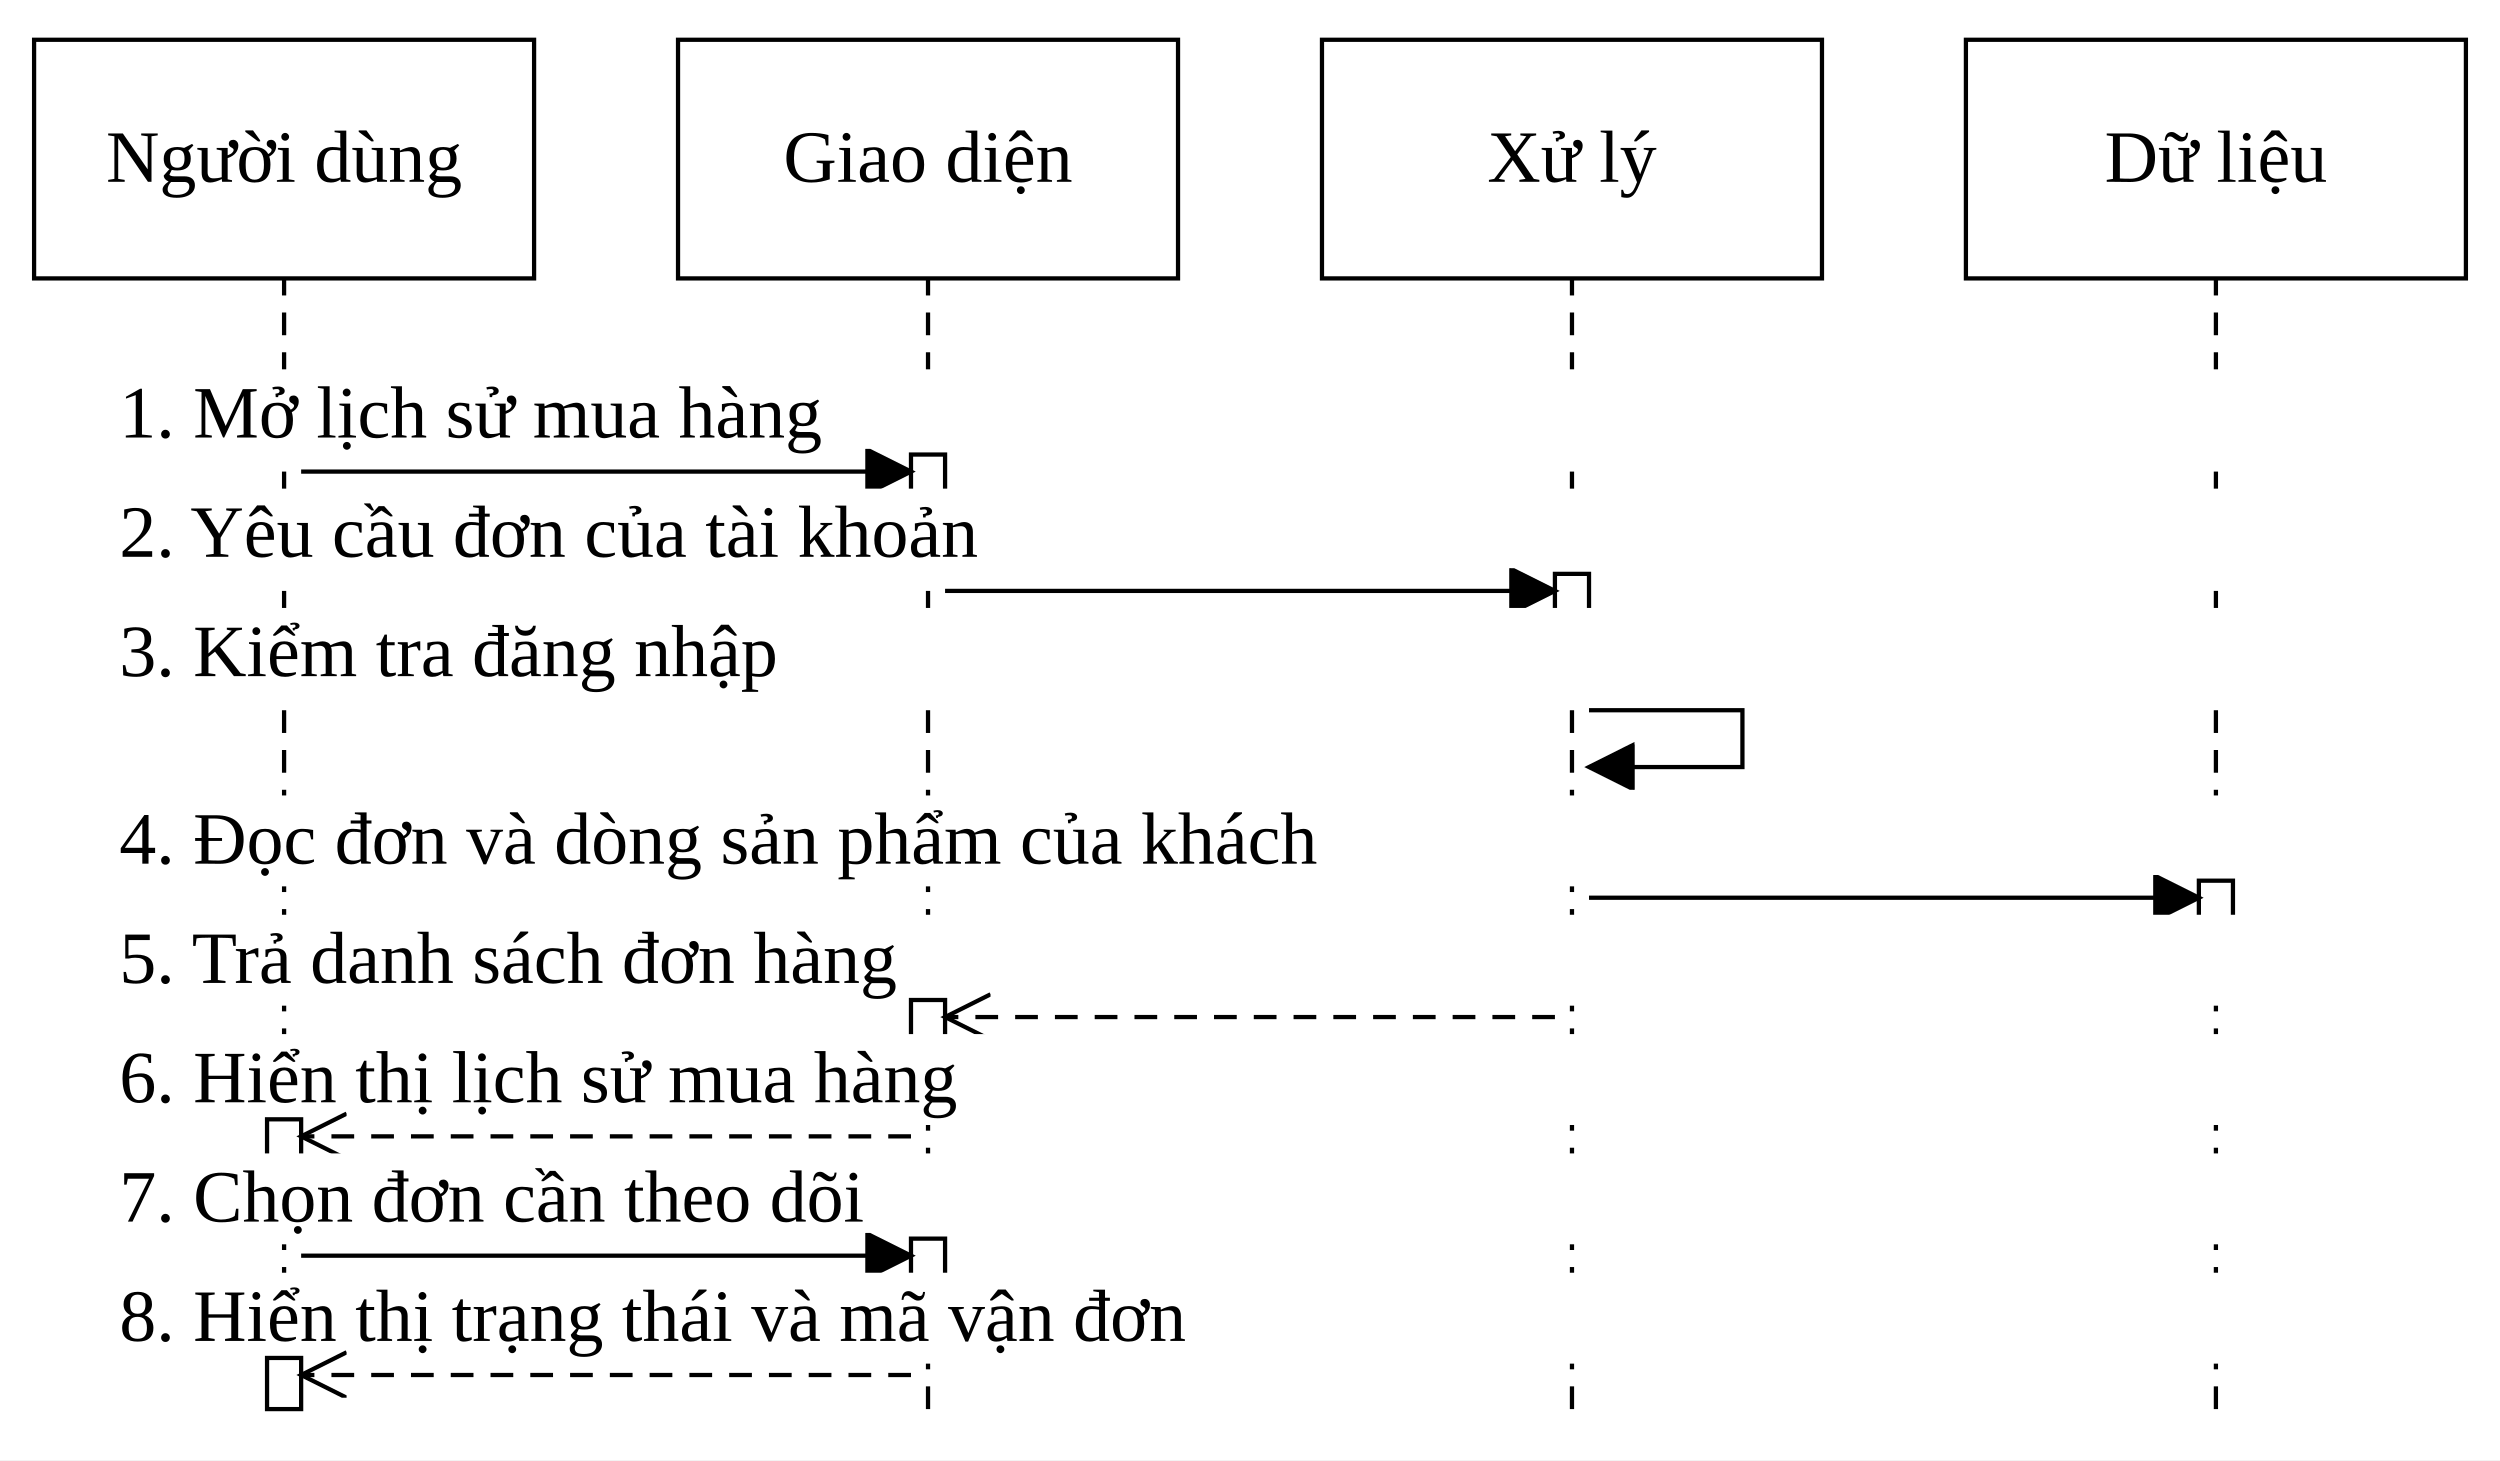
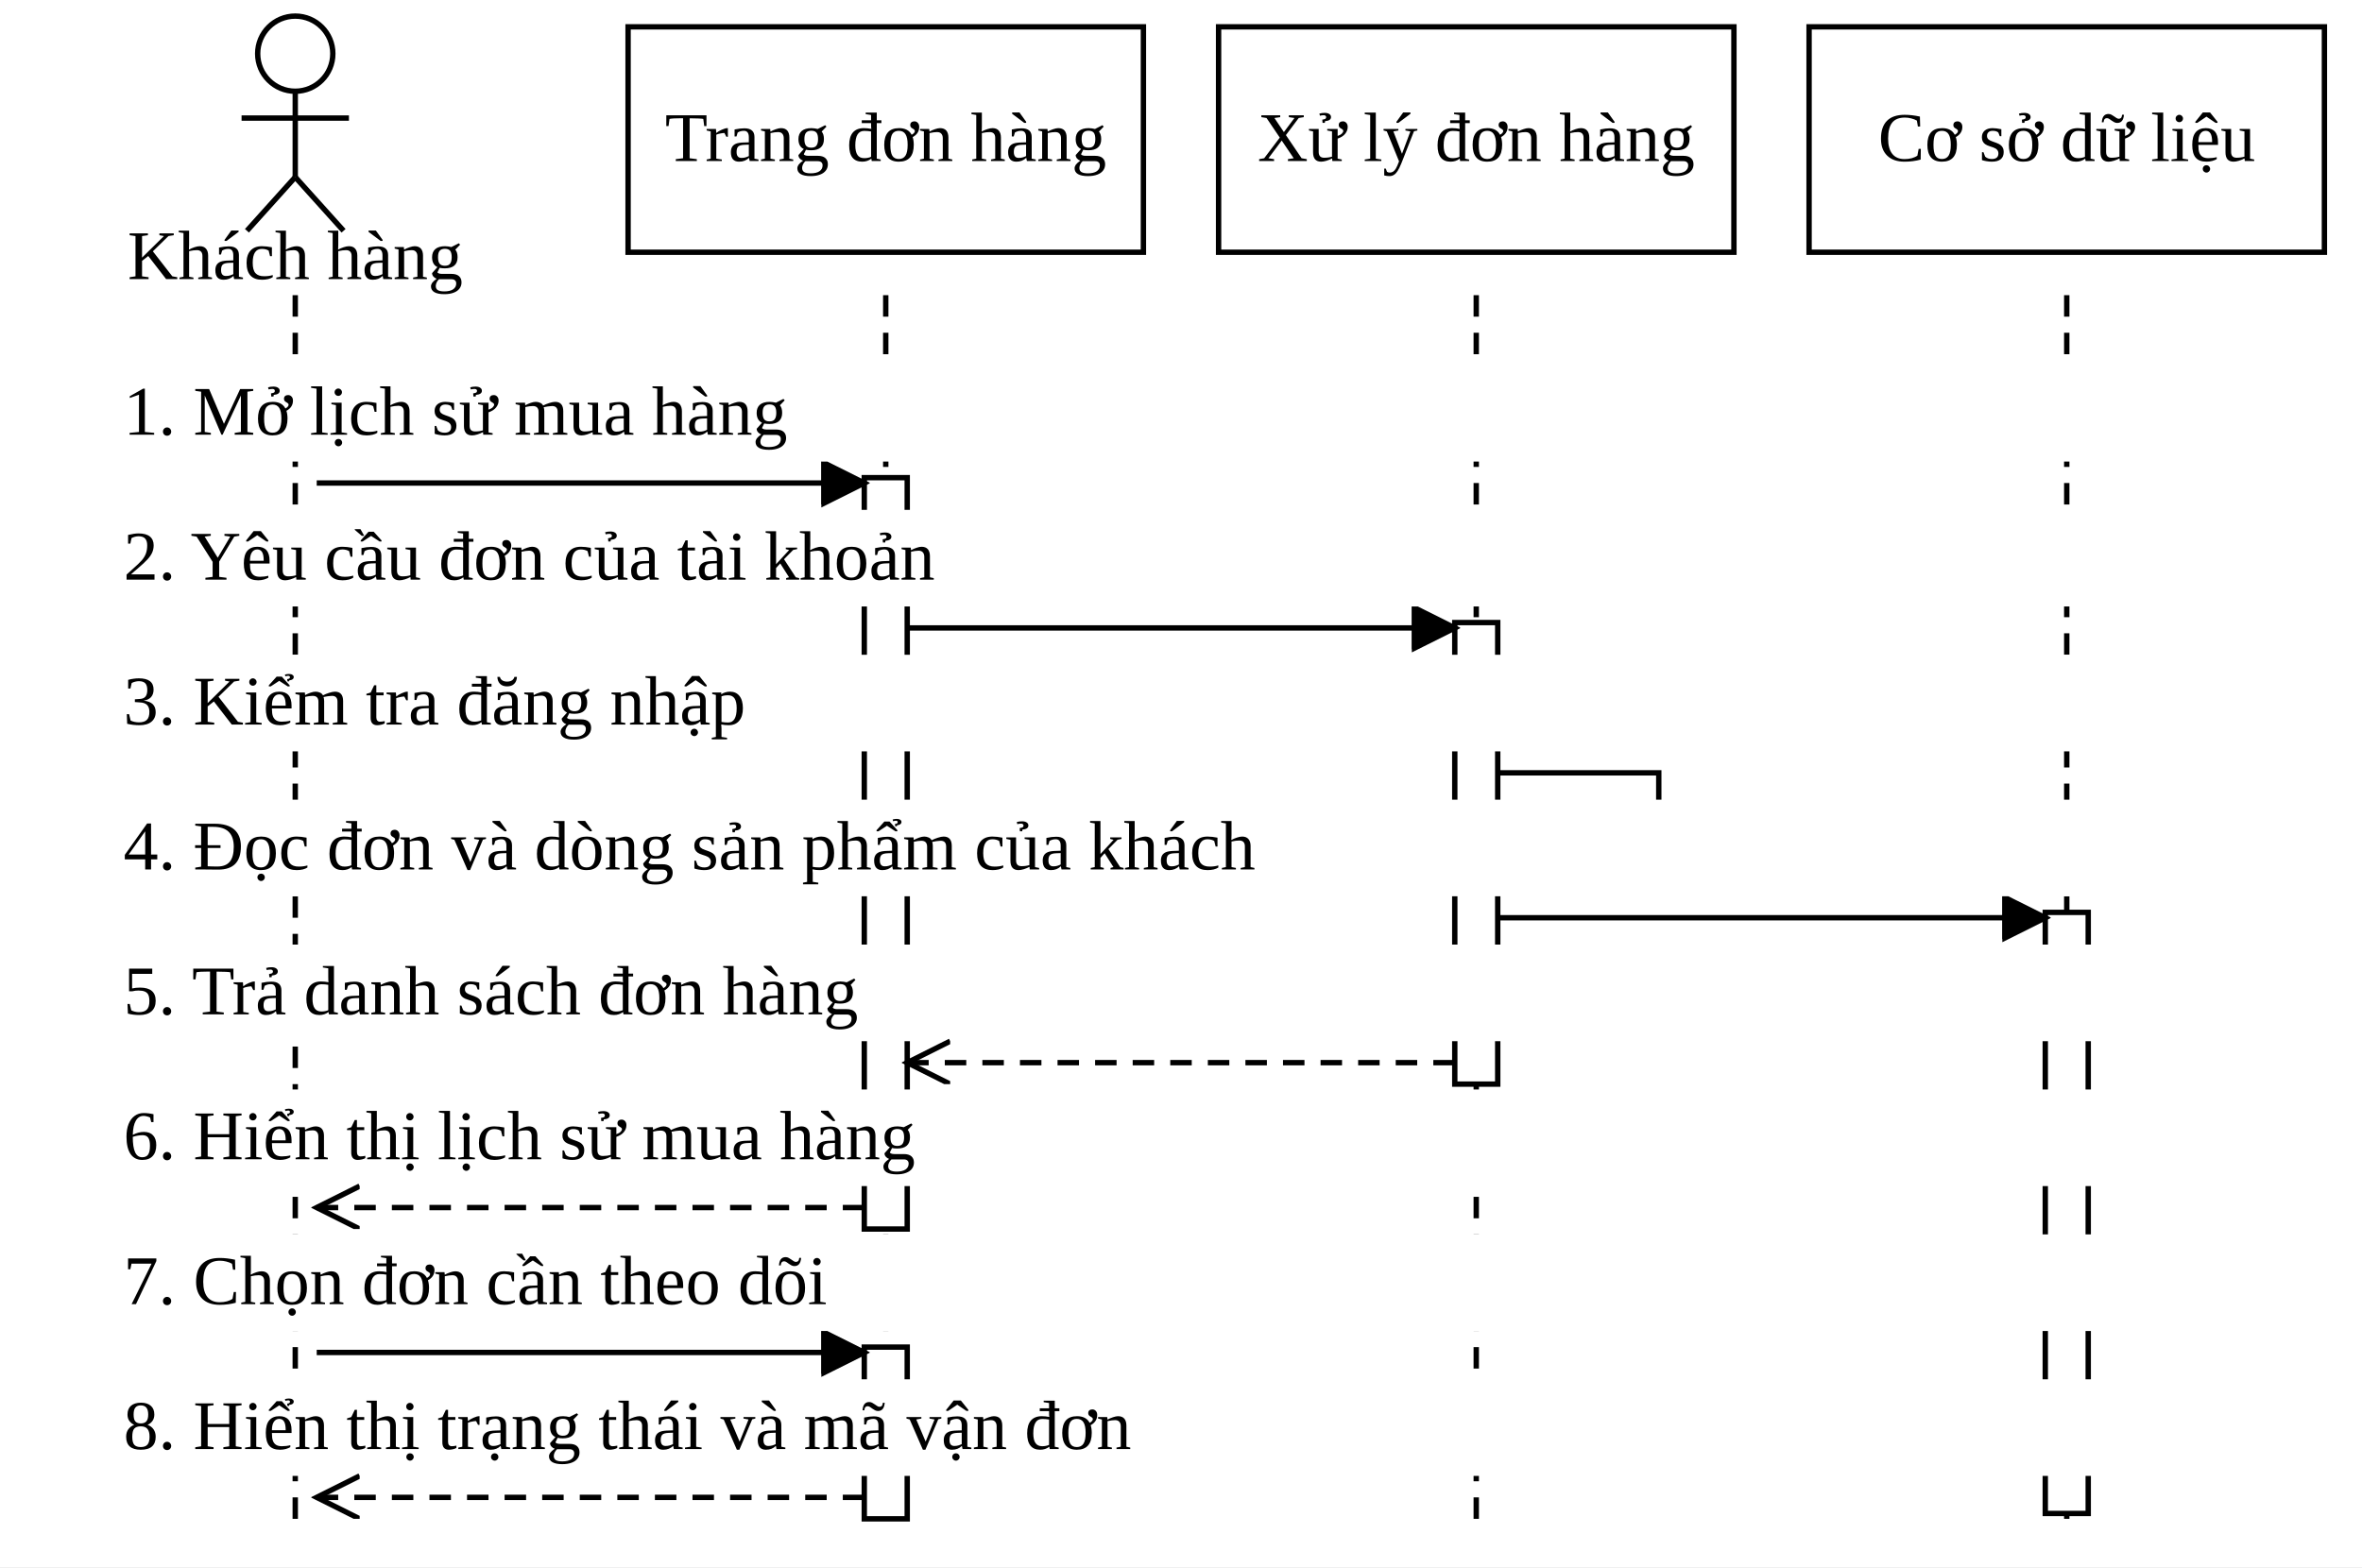
- <svg xmlns="http://www.w3.org/2000/svg" width="440" height="257" viewBox="0 0 440 257">
+ <svg xmlns="http://www.w3.org/2000/svg" width="440" height="292" viewBox="0 0 440 292">
  <rect width="100%" height="100%" fill="white" />
  <defs>
    <marker id="filled" viewBox="0 0 9 9" refX="8" refY="4" markerWidth="9" markerHeight="9" orient="auto" markerUnits="userSpaceOnUse">
-       <path d="M 0 0 L 8 4 L 0 8 Z" fill="black" stroke="black" stroke-width=".75" />
+       <path d="M 0 0 L 8 4 L 0 8 Z" fill="black" stroke="black" stroke-width="1.0" />
    </marker>
    <marker id="open" viewBox="0 0 9 9" refX="8" refY="4" markerWidth="9" markerHeight="9" orient="auto" markerUnits="userSpaceOnUse">
-       <path d="M 0 0 L 8 4 L 0 8" fill="none" stroke="black" stroke-width=".75" />
+       <path d="M 0 0 L 8 4 L 0 8" fill="none" stroke="black" stroke-width="1.0" />
    </marker>
    <marker id="triangle" viewBox="0 0 9 9" refX="8" refY="4" markerWidth="9" markerHeight="9" orient="auto" markerUnits="userSpaceOnUse">
-       <path d="M 0 0 L 8 4 L 0 8 Z" fill="white" stroke="black" stroke-width=".75" />
+       <path d="M 0 0 L 8 4 L 0 8 Z" fill="white" stroke="black" stroke-width="1.0" />
    </marker>
  </defs>
-   <polyline stroke="black" stroke-width=".75" fill="none" stroke-dasharray="4 3" points="50.0,48 50.0,251" />
-   <polyline stroke="black" stroke-width=".75" fill="none" stroke-dasharray="4 3" points="163.333,48 163.333,251" />
-   <polyline stroke="black" stroke-width=".75" fill="none" stroke-dasharray="4 3" points="276.667,48 276.667,251" />
-   <polyline stroke="black" stroke-width=".75" fill="none" stroke-dasharray="4 3" points="390.0,48 390.0,251" />
-   <rect x="16" y="65" width="408" height="16" fill="white" />
-   <text x="21" y="77.0" text-anchor="start" font-family="Times New Roman" font-size="13" font-weight="normal" font-style="normal" fill="black">
-     <tspan x="21" dy="0">1. Mở lịch sử mua hàng</tspan>
+   <polyline stroke="black" stroke-width="1.0" fill="none" stroke-dasharray="4 3" points="55.0,55 55.0,284" />
+   <polyline stroke="black" stroke-width="1.0" fill="none" stroke-dasharray="4 3" points="165.0,55 165.0,284" />
+   <polyline stroke="black" stroke-width="1.0" fill="none" stroke-dasharray="4 3" points="275.0,55 275.0,284" />
+   <polyline stroke="black" stroke-width="1.0" fill="none" stroke-dasharray="4 3" points="385.0,55 385.0,284" />
+   <rect stroke="black" stroke-width="1.0" fill="white" x="271.0" y="116" width="8" height="86" />
+   <rect stroke="black" stroke-width="1.0" fill="white" x="161.0" y="89" width="8" height="140" />
+   <rect stroke="black" stroke-width="1.0" fill="white" x="161.0" y="251" width="8" height="32" />
+   <rect stroke="black" stroke-width="1.0" fill="white" x="381.0" y="170" width="8" height="112" />
+   <rect x="18" y="68" width="404" height="18" fill="white" />
+   <text x="23" y="81.0" text-anchor="start" font-family="Times New Roman" font-size="13" font-weight="normal" font-style="normal" fill="black">
+     <tspan x="23" dy="0">1. Mở lịch sử mua hàng</tspan>
  </text>
-   <rect stroke="black" stroke-width=".75" fill="white" x="160.333" y="80" width="6" height="9" />
-   <polyline stroke="black" stroke-width=".75" fill="none" points="53.0,83 160.333,83" marker-end="url(#filled)" />
-   <rect x="16" y="86" width="408" height="16" fill="white" />
-   <text x="21" y="98.0" text-anchor="start" font-family="Times New Roman" font-size="13" font-weight="normal" font-style="normal" fill="black">
-     <tspan x="21" dy="0">2. Yêu cầu đơn của tài khoản</tspan>
+   <polyline stroke="black" stroke-width="1.0" fill="none" points="59.0,90 161.0,90" marker-end="url(#filled)" />
+   <rect x="18" y="95" width="404" height="18" fill="white" />
+   <text x="23" y="108.0" text-anchor="start" font-family="Times New Roman" font-size="13" font-weight="normal" font-style="normal" fill="black">
+     <tspan x="23" dy="0">2. Yêu cầu đơn của tài khoản</tspan>
  </text>
-   <rect stroke="black" stroke-width=".75" fill="white" x="273.667" y="101" width="6" height="9" />
-   <polyline stroke="black" stroke-width=".75" fill="none" points="166.333,104 273.667,104" marker-end="url(#filled)" />
-   <rect x="16" y="107" width="408" height="16" fill="white" />
-   <text x="21" y="119.0" text-anchor="start" font-family="Times New Roman" font-size="13" font-weight="normal" font-style="normal" fill="black">
-     <tspan x="21" dy="0">3. Kiểm tra đăng nhập</tspan>
+   <polyline stroke="black" stroke-width="1.0" fill="none" points="169.0,117 271.0,117" marker-end="url(#filled)" />
+   <rect x="18" y="122" width="404" height="18" fill="white" />
+   <text x="23" y="135.0" text-anchor="start" font-family="Times New Roman" font-size="13" font-weight="normal" font-style="normal" fill="black">
+     <tspan x="23" dy="0">3. Kiểm tra đăng nhập</tspan>
  </text>
-   <polyline stroke="black" stroke-width=".75" fill="none" points="279.667,125 306.667,125 306.667,135 279.667,135" marker-end="url(#filled)" />
-   <rect x="16" y="140" width="408" height="16" fill="white" />
-   <text x="21" y="152.0" text-anchor="start" font-family="Times New Roman" font-size="13" font-weight="normal" font-style="normal" fill="black">
-     <tspan x="21" dy="0">4. Đọc đơn và dòng sản phẩm của khách</tspan>
+   <polyline stroke="black" stroke-width="1.0" fill="none" points="279.0,144 309.0,144 309.0,156 280.0,156" marker-end="url(#filled)" />
+   <rect x="18" y="149" width="404" height="18" fill="white" />
+   <text x="23" y="162.0" text-anchor="start" font-family="Times New Roman" font-size="13" font-weight="normal" font-style="normal" fill="black">
+     <tspan x="23" dy="0">4. Đọc đơn và dòng sản phẩm của khách</tspan>
  </text>
-   <rect stroke="black" stroke-width=".75" fill="white" x="387.0" y="155" width="6" height="9" />
-   <polyline stroke="black" stroke-width=".75" fill="none" points="279.667,158 387.0,158" marker-end="url(#filled)" />
-   <rect x="16" y="161" width="408" height="16" fill="white" />
-   <text x="21" y="173.0" text-anchor="start" font-family="Times New Roman" font-size="13" font-weight="normal" font-style="normal" fill="black">
-     <tspan x="21" dy="0">5. Trả danh sách đơn hàng</tspan>
+   <polyline stroke="black" stroke-width="1.0" fill="none" points="279.0,171 381.0,171" marker-end="url(#filled)" />
+   <rect x="18" y="176" width="404" height="18" fill="white" />
+   <text x="23" y="189.0" text-anchor="start" font-family="Times New Roman" font-size="13" font-weight="normal" font-style="normal" fill="black">
+     <tspan x="23" dy="0">5. Trả danh sách đơn hàng</tspan>
  </text>
-   <rect stroke="black" stroke-width=".75" fill="white" x="160.333" y="176" width="6" height="9" />
-   <polyline stroke="black" stroke-width=".75" fill="none" stroke-dasharray="4 3" points="273.667,179 166.333,179" marker-end="url(#open)" />
-   <rect x="16" y="182" width="408" height="16" fill="white" />
-   <text x="21" y="194.0" text-anchor="start" font-family="Times New Roman" font-size="13" font-weight="normal" font-style="normal" fill="black">
-     <tspan x="21" dy="0">6. Hiển thị lịch sử mua hàng</tspan>
+   <polyline stroke="black" stroke-width="1.0" fill="none" stroke-dasharray="4 3" points="271.0,198 169.0,198" marker-end="url(#open)" />
+   <rect x="18" y="203" width="404" height="18" fill="white" />
+   <text x="23" y="216.0" text-anchor="start" font-family="Times New Roman" font-size="13" font-weight="normal" font-style="normal" fill="black">
+     <tspan x="23" dy="0">6. Hiển thị lịch sử mua hàng</tspan>
  </text>
-   <rect stroke="black" stroke-width=".75" fill="white" x="47.0" y="197" width="6" height="9" />
-   <polyline stroke="black" stroke-width=".75" fill="none" stroke-dasharray="4 3" points="160.333,200 53.0,200" marker-end="url(#open)" />
-   <rect x="16" y="203" width="408" height="16" fill="white" />
-   <text x="21" y="215.0" text-anchor="start" font-family="Times New Roman" font-size="13" font-weight="normal" font-style="normal" fill="black">
-     <tspan x="21" dy="0">7. Chọn đơn cần theo dõi</tspan>
+   <polyline stroke="black" stroke-width="1.0" fill="none" stroke-dasharray="4 3" points="161.0,225 59.0,225" marker-end="url(#open)" />
+   <rect x="18" y="230" width="404" height="18" fill="white" />
+   <text x="23" y="243.0" text-anchor="start" font-family="Times New Roman" font-size="13" font-weight="normal" font-style="normal" fill="black">
+     <tspan x="23" dy="0">7. Chọn đơn cần theo dõi</tspan>
  </text>
-   <rect stroke="black" stroke-width=".75" fill="white" x="160.333" y="218" width="6" height="9" />
-   <polyline stroke="black" stroke-width=".75" fill="none" points="53.0,221 160.333,221" marker-end="url(#filled)" />
-   <rect x="16" y="224" width="408" height="16" fill="white" />
-   <text x="21" y="236.0" text-anchor="start" font-family="Times New Roman" font-size="13" font-weight="normal" font-style="normal" fill="black">
-     <tspan x="21" dy="0">8. Hiển thị trạng thái và mã vận đơn</tspan>
+   <polyline stroke="black" stroke-width="1.0" fill="none" points="59.0,252 161.0,252" marker-end="url(#filled)" />
+   <rect x="18" y="257" width="404" height="18" fill="white" />
+   <text x="23" y="270.0" text-anchor="start" font-family="Times New Roman" font-size="13" font-weight="normal" font-style="normal" fill="black">
+     <tspan x="23" dy="0">8. Hiển thị trạng thái và mã vận đơn</tspan>
  </text>
-   <rect stroke="black" stroke-width=".75" fill="white" x="47.0" y="239" width="6" height="9" />
-   <polyline stroke="black" stroke-width=".75" fill="none" stroke-dasharray="4 3" points="160.333,242 53.0,242" marker-end="url(#open)" />
-   <rect stroke="black" stroke-width=".75" fill="white" x="6.0" y="7" width="88" height="42" />
-   <text x="50.0" y="32.0" text-anchor="middle" font-family="Times New Roman" font-size="13" font-weight="normal" font-style="normal" fill="black">
-     <tspan x="50.0" dy="0">Người dùng</tspan>
+   <polyline stroke="black" stroke-width="1.0" fill="none" stroke-dasharray="4 3" points="161.0,279 59.0,279" marker-end="url(#open)" />
+   <ellipse stroke="black" stroke-width="1.0" fill="white" cx="55.0" cy="10.0" rx="7.0" ry="7.0" />
+   <polyline stroke="black" stroke-width="1.0" fill="none" points="55.0,17 55.0,33" />
+   <polyline stroke="black" stroke-width="1.0" fill="none" points="45.0,22 65.0,22" />
+   <polyline stroke="black" stroke-width="1.0" fill="none" points="55.0,33 46.0,43" />
+   <polyline stroke="black" stroke-width="1.0" fill="none" points="55.0,33 64.0,43" />
+   <text x="55.0" y="52.0" text-anchor="middle" font-family="Times New Roman" font-size="13" font-weight="normal" font-style="normal" fill="black">
+     <tspan x="55.0" dy="0">Khách hàng</tspan>
  </text>
-   <rect stroke="black" stroke-width=".75" fill="white" x="119.333" y="7" width="88" height="42" />
-   <text x="163.333" y="32.0" text-anchor="middle" font-family="Times New Roman" font-size="13" font-weight="normal" font-style="normal" fill="black">
-     <tspan x="163.333" dy="0">Giao diện</tspan>
+   <rect stroke="black" stroke-width="1.0" fill="white" x="117.0" y="5" width="96" height="42" />
+   <text x="165.0" y="30.0" text-anchor="middle" font-family="Times New Roman" font-size="13" font-weight="normal" font-style="normal" fill="black">
+     <tspan x="165.0" dy="0">Trang đơn hàng</tspan>
  </text>
-   <rect stroke="black" stroke-width=".75" fill="white" x="232.667" y="7" width="88" height="42" />
-   <text x="276.667" y="32.0" text-anchor="middle" font-family="Times New Roman" font-size="13" font-weight="normal" font-style="normal" fill="black">
-     <tspan x="276.667" dy="0">Xử lý</tspan>
+   <rect stroke="black" stroke-width="1.0" fill="white" x="227.0" y="5" width="96" height="42" />
+   <text x="275.0" y="30.0" text-anchor="middle" font-family="Times New Roman" font-size="13" font-weight="normal" font-style="normal" fill="black">
+     <tspan x="275.0" dy="0">Xử lý đơn hàng</tspan>
  </text>
-   <rect stroke="black" stroke-width=".75" fill="white" x="346.0" y="7" width="88" height="42" />
-   <text x="390.0" y="32.0" text-anchor="middle" font-family="Times New Roman" font-size="13" font-weight="normal" font-style="normal" fill="black">
-     <tspan x="390.0" dy="0">Dữ liệu</tspan>
+   <rect stroke="black" stroke-width="1.0" fill="white" x="337.0" y="5" width="96" height="42" />
+   <text x="385.0" y="30.0" text-anchor="middle" font-family="Times New Roman" font-size="13" font-weight="normal" font-style="normal" fill="black">
+     <tspan x="385.0" dy="0">Cơ sở dữ liệu</tspan>
  </text>
</svg>
